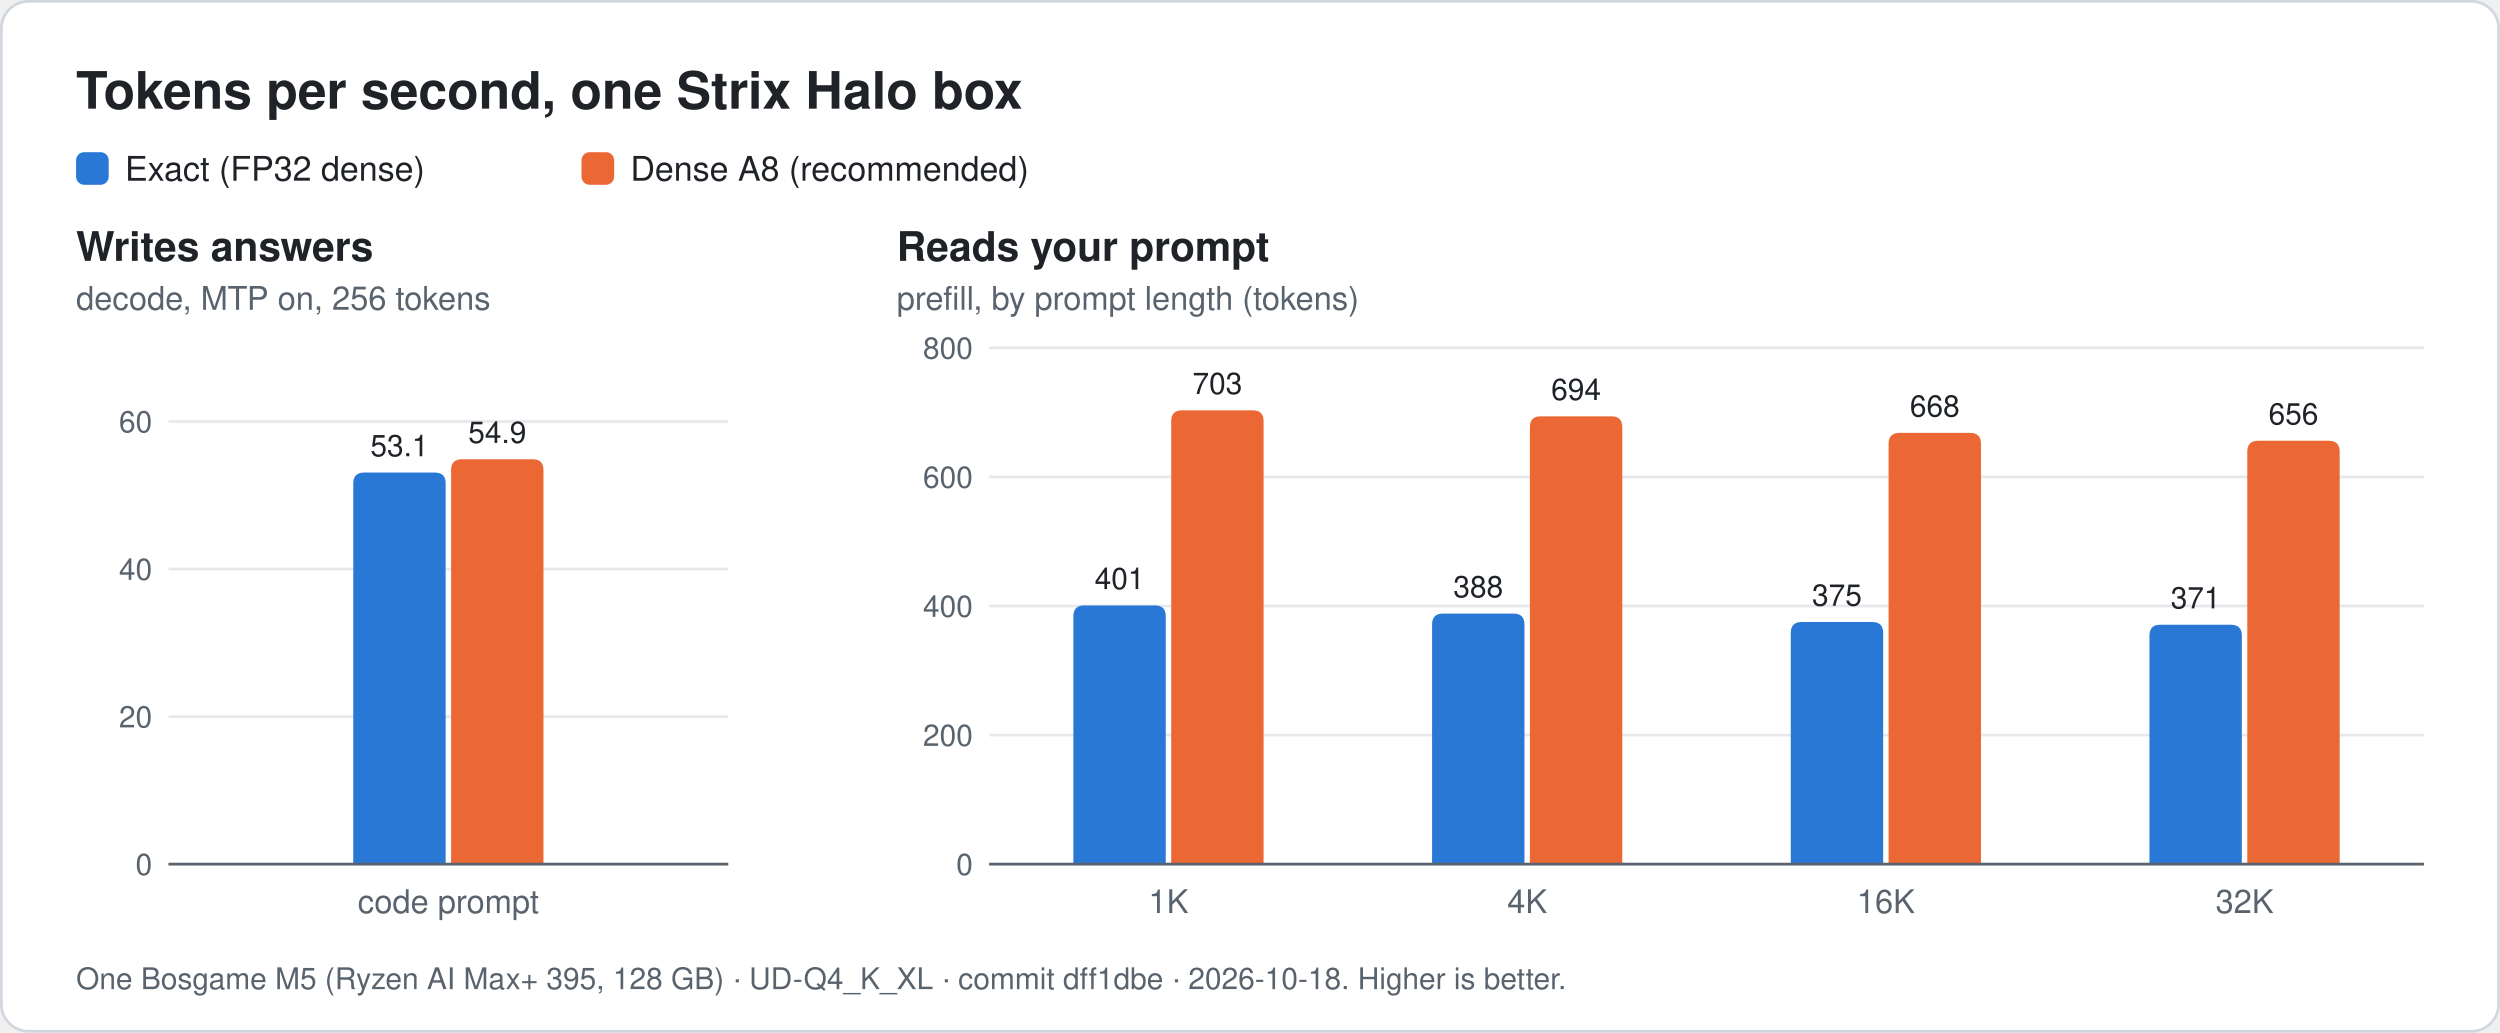
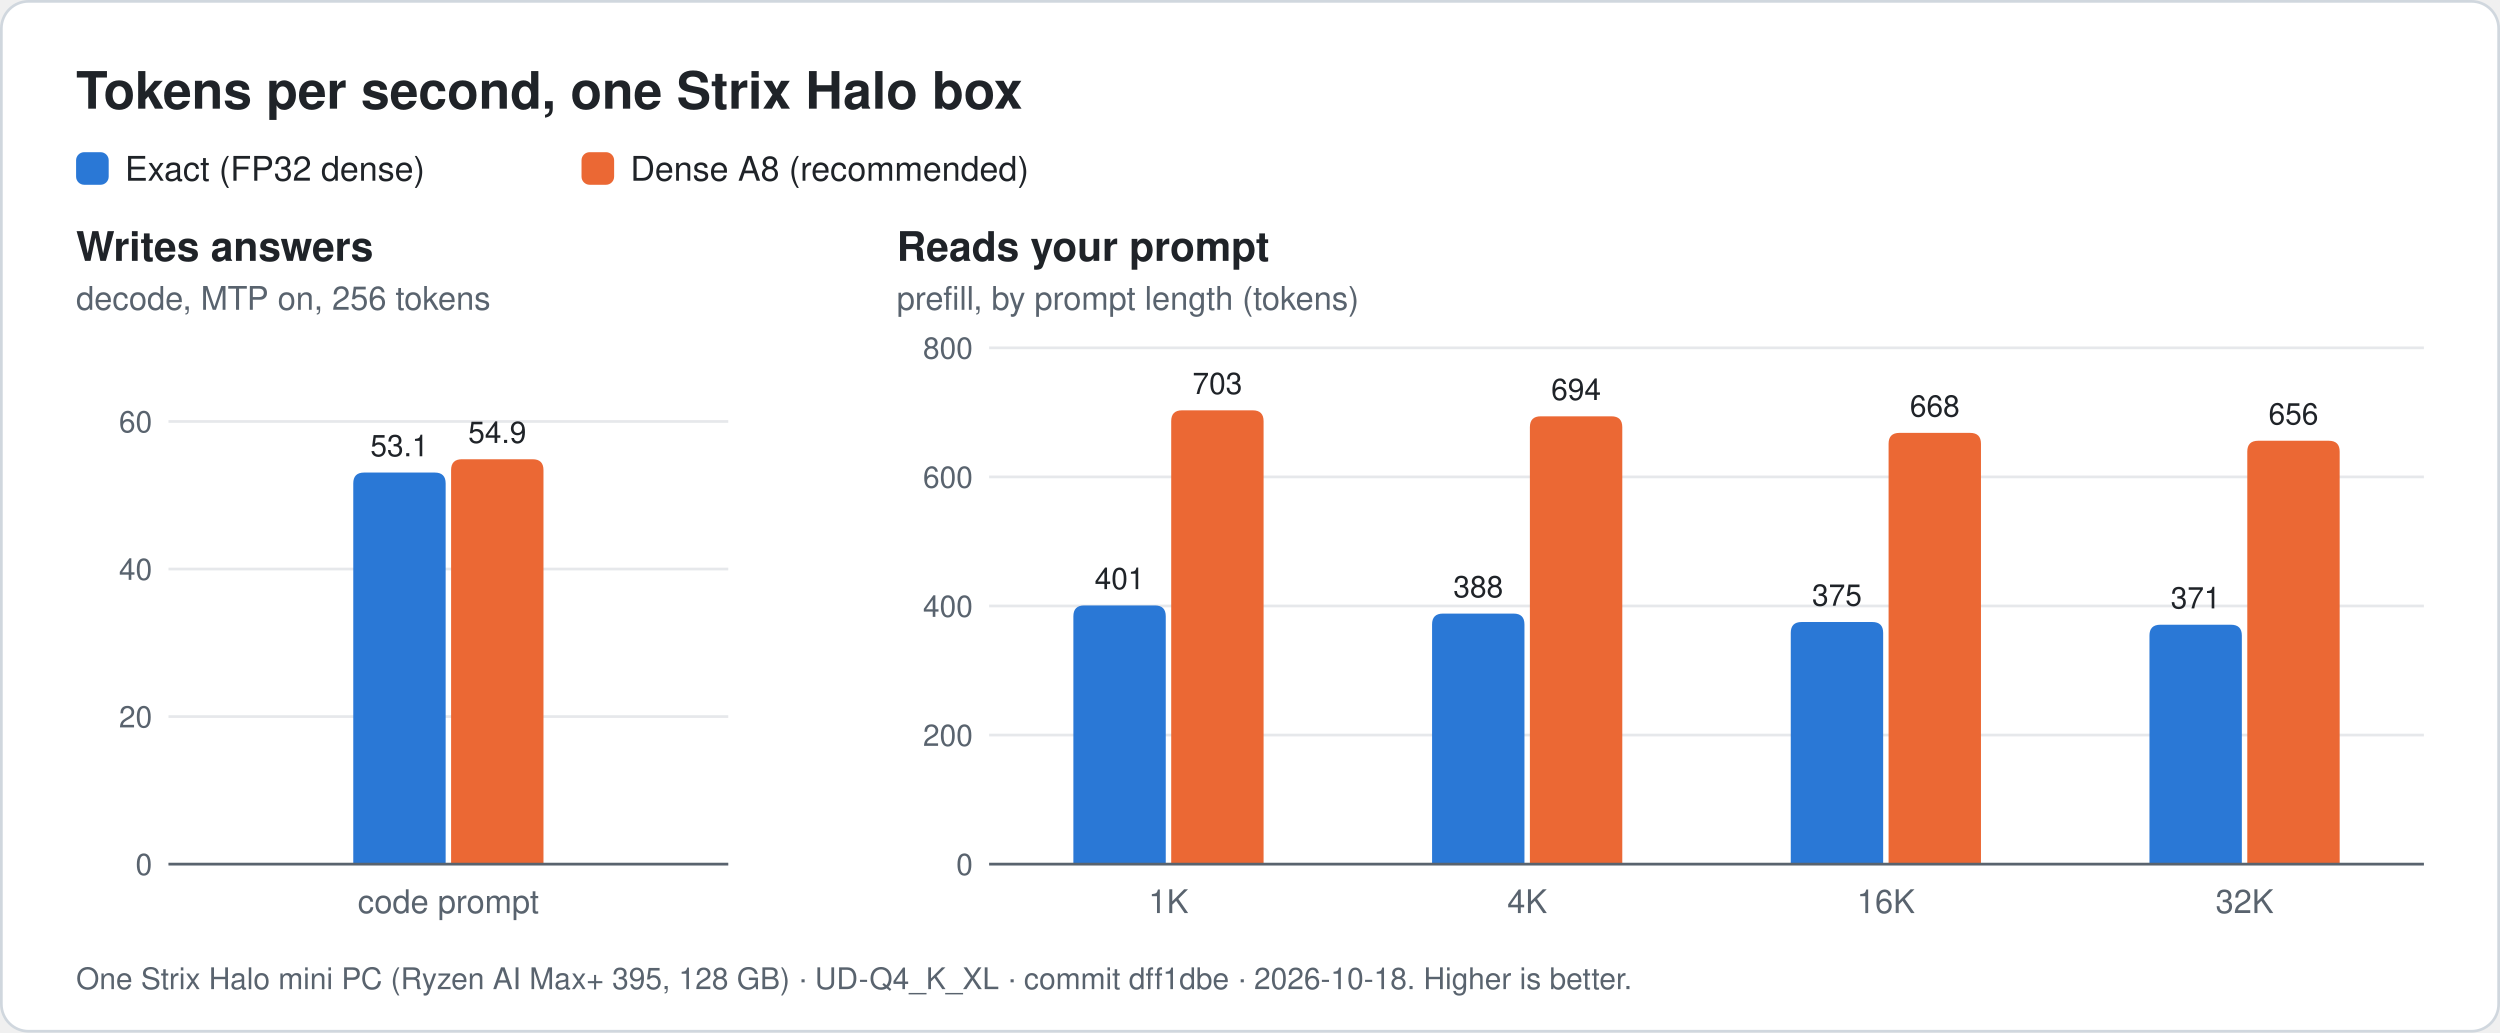
<svg xmlns="http://www.w3.org/2000/svg" width="920" height="380" viewBox="0 0 920 380" font-family="-apple-system, BlinkMacSystemFont, 'Segoe UI', Helvetica, Arial, sans-serif" role="img" aria-labelledby="title desc">
  <rect x="0.5" y="0.5" width="919" height="379" rx="10" fill="#ffffff" stroke="#d0d7de" />
  <text x="28" y="40" font-size="19" font-weight="700" fill="#1f2328">Tokens per second, one Strix Halo box</text>
  <rect x="28" y="56" width="12" height="12" rx="3" fill="#2a78d6" />
  <text x="46" y="66.5" font-size="12.5" fill="#1f2328">Exact (FP32 dense)</text>
  <rect x="214" y="56" width="12" height="12" rx="3" fill="#eb6834" />
  <text x="232" y="66.5" font-size="12.5" fill="#1f2328">Dense A8 (recommended)</text>
  <text x="28" y="96" font-size="15" font-weight="600" fill="#1f2328">Writes answers</text>
  <text x="28" y="114" font-size="12" fill="#59636e">decode, MTP on, 256 tokens</text>
  <line x1="62" x2="268" y1="318.0" y2="318.0" stroke="#e6e8eb" stroke-width="1" />
  <text x="56" y="322.0" font-size="11" text-anchor="end" fill="#59636e">0</text>
  <line x1="62" x2="268" y1="263.7" y2="263.7" stroke="#e6e8eb" stroke-width="1" />
  <text x="56" y="267.7" font-size="11" text-anchor="end" fill="#59636e">20</text>
  <line x1="62" x2="268" y1="209.4" y2="209.4" stroke="#e6e8eb" stroke-width="1" />
  <text x="56" y="213.4" font-size="11" text-anchor="end" fill="#59636e">40</text>
  <line x1="62" x2="268" y1="155.1" y2="155.1" stroke="#e6e8eb" stroke-width="1" />
  <text x="56" y="159.1" font-size="11" text-anchor="end" fill="#59636e">60</text>
  <path d="M130.0,318.0 V177.9 Q130.0,173.9 134.0,173.9 H160.0 Q164.0,173.9 164.0,177.9 V318.0 Z" fill="#2a78d6" />
  <text x="147.0" y="167.9" font-size="11" text-anchor="middle" fill="#1f2328">53.1</text>
  <path d="M166.0,318.0 V173.0 Q166.0,169.0 170.0,169.0 H196.0 Q200.0,169.0 200.0,173.0 V318.0 Z" fill="#eb6834" />
  <text x="183.0" y="163.0" font-size="11" text-anchor="middle" fill="#1f2328">54.9</text>
  <text x="165.0" y="336" font-size="12" text-anchor="middle" fill="#59636e">code prompt</text>
  <line x1="62" x2="268" y1="318" y2="318" stroke="#59636e" stroke-width="1" />
  <text x="330" y="96" font-size="15" font-weight="600" fill="#1f2328">Reads your prompt</text>
  <text x="330" y="114" font-size="12" fill="#59636e">prefill, by prompt length (tokens)</text>
  <line x1="364" x2="892" y1="318.0" y2="318.0" stroke="#e6e8eb" stroke-width="1" />
  <text x="358" y="322.0" font-size="11" text-anchor="end" fill="#59636e">0</text>
  <line x1="364" x2="892" y1="270.5" y2="270.5" stroke="#e6e8eb" stroke-width="1" />
  <text x="358" y="274.5" font-size="11" text-anchor="end" fill="#59636e">200</text>
  <line x1="364" x2="892" y1="223.0" y2="223.0" stroke="#e6e8eb" stroke-width="1" />
  <text x="358" y="227.0" font-size="11" text-anchor="end" fill="#59636e">400</text>
  <line x1="364" x2="892" y1="175.5" y2="175.5" stroke="#e6e8eb" stroke-width="1" />
  <text x="358" y="179.5" font-size="11" text-anchor="end" fill="#59636e">600</text>
  <line x1="364" x2="892" y1="128.0" y2="128.0" stroke="#e6e8eb" stroke-width="1" />
  <text x="358" y="132.0" font-size="11" text-anchor="end" fill="#59636e">800</text>
  <path d="M395.0,318.0 V226.8 Q395.0,222.8 399.0,222.8 H425.0 Q429.0,222.8 429.0,226.8 V318.0 Z" fill="#2a78d6" />
  <text x="412.0" y="216.8" font-size="11" text-anchor="middle" fill="#1f2328">401</text>
  <path d="M431.0,318.0 V155.0 Q431.0,151.0 435.0,151.0 H461.0 Q465.0,151.0 465.0,155.0 V318.0 Z" fill="#eb6834" />
  <text x="448.0" y="145.0" font-size="11" text-anchor="middle" fill="#1f2328">703</text>
  <text x="430.0" y="336" font-size="12" text-anchor="middle" fill="#59636e">1K</text>
  <path d="M527.0,318.0 V229.8 Q527.0,225.8 531.0,225.8 H557.0 Q561.0,225.8 561.0,229.8 V318.0 Z" fill="#2a78d6" />
  <text x="544.0" y="219.8" font-size="11" text-anchor="middle" fill="#1f2328">388</text>
  <path d="M563.0,318.0 V157.2 Q563.0,153.2 567.0,153.2 H593.0 Q597.0,153.2 597.0,157.2 V318.0 Z" fill="#eb6834" />
  <text x="580.0" y="147.2" font-size="11" text-anchor="middle" fill="#1f2328">694</text>
  <text x="562.0" y="336" font-size="12" text-anchor="middle" fill="#59636e">4K</text>
  <path d="M659.0,318.0 V232.9 Q659.0,228.9 663.0,228.9 H689.0 Q693.0,228.9 693.0,232.9 V318.0 Z" fill="#2a78d6" />
  <text x="676.0" y="222.9" font-size="11" text-anchor="middle" fill="#1f2328">375</text>
  <path d="M695.0,318.0 V163.3 Q695.0,159.3 699.0,159.3 H725.0 Q729.0,159.3 729.0,163.3 V318.0 Z" fill="#eb6834" />
  <text x="712.0" y="153.3" font-size="11" text-anchor="middle" fill="#1f2328">668</text>
  <text x="694.0" y="336" font-size="12" text-anchor="middle" fill="#59636e">16K</text>
  <path d="M791.0,318.0 V233.9 Q791.0,229.9 795.0,229.9 H821.0 Q825.0,229.9 825.0,233.9 V318.0 Z" fill="#2a78d6" />
  <text x="808.0" y="223.9" font-size="11" text-anchor="middle" fill="#1f2328">371</text>
  <path d="M827.0,318.0 V166.2 Q827.0,162.2 831.0,162.2 H857.0 Q861.0,162.2 861.0,166.2 V318.0 Z" fill="#eb6834" />
  <text x="844.0" y="156.2" font-size="11" text-anchor="middle" fill="#1f2328">656</text>
  <text x="826.0" y="336" font-size="12" text-anchor="middle" fill="#59636e">32K</text>
  <line x1="364" x2="892" y1="318" y2="318" stroke="#59636e" stroke-width="1" />
-   <text x="28" y="364" font-size="11" fill="#59636e">One Bosgame M5 (Ryzen AI Max+ 395, 128 GB) · UD-Q4_K_XL · commit dff1dbe · 2026-10-18. Higher is better.</text>
+   <text x="28" y="364" font-size="11" fill="#59636e">One Strix Halo mini PC (Ryzen AI Max+ 395, 128 GB) · UD-Q4_K_XL · commit dff1dbe · 2026-10-18. Higher is better.</text>
</svg>
